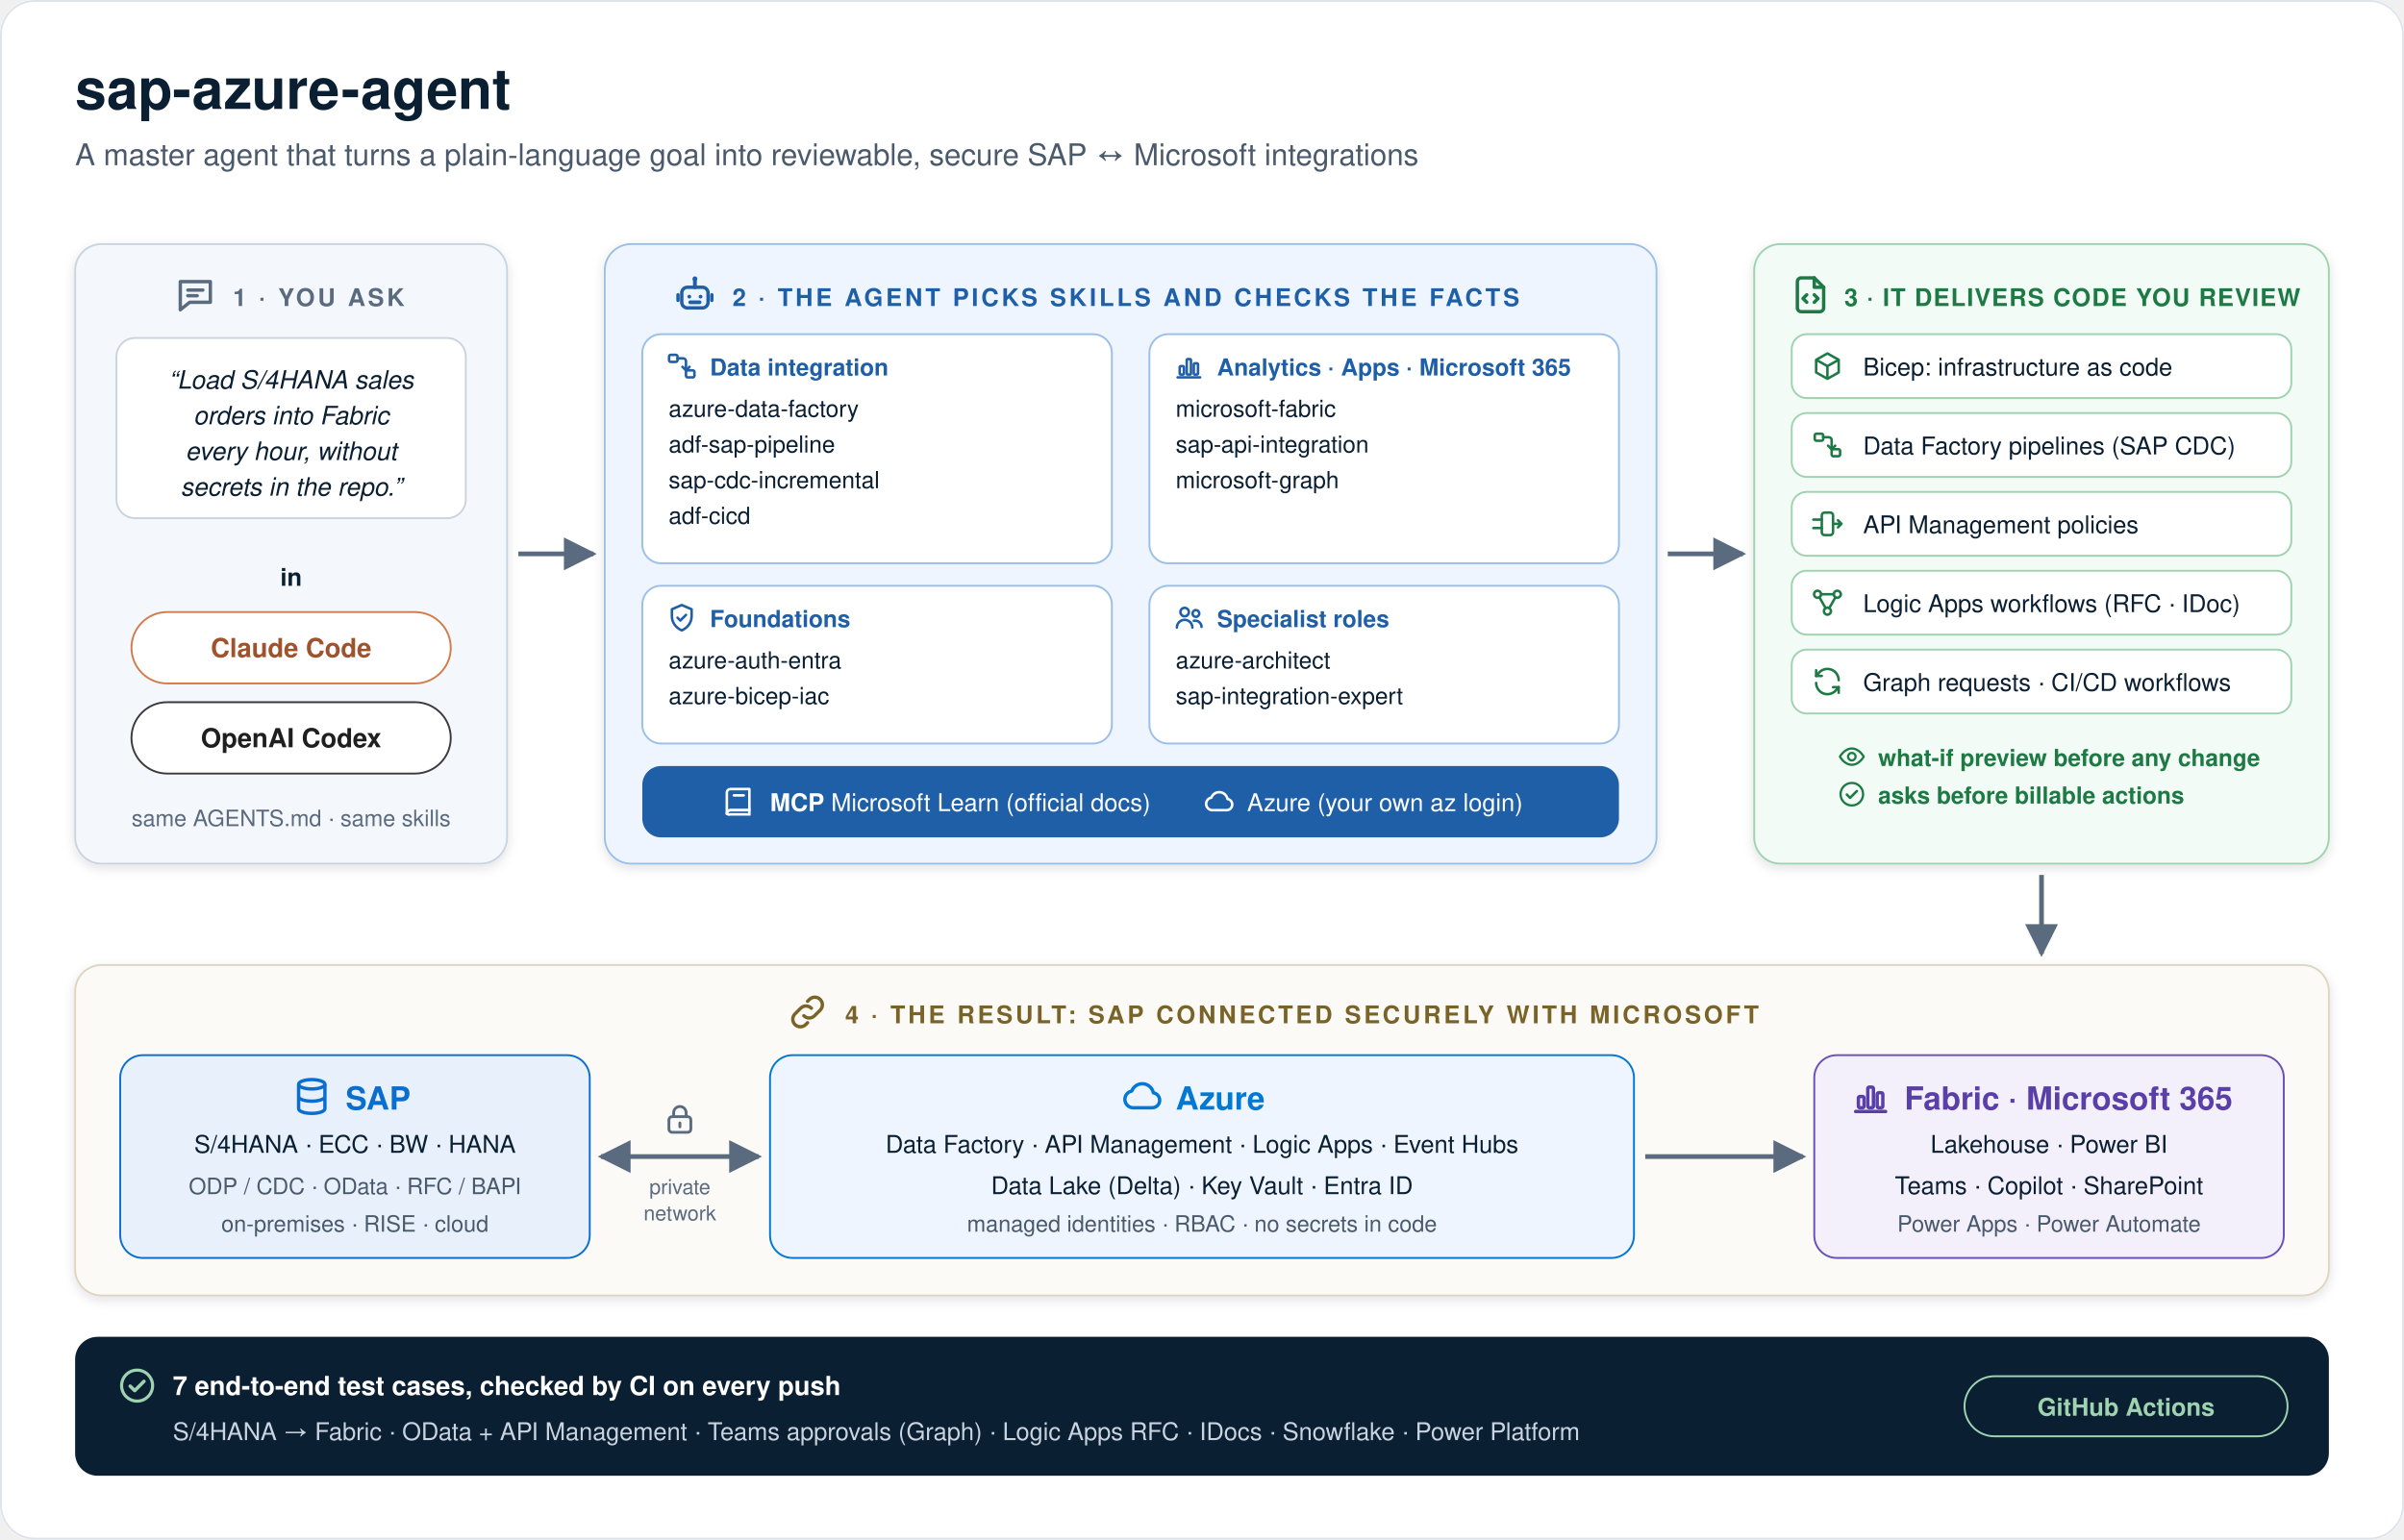
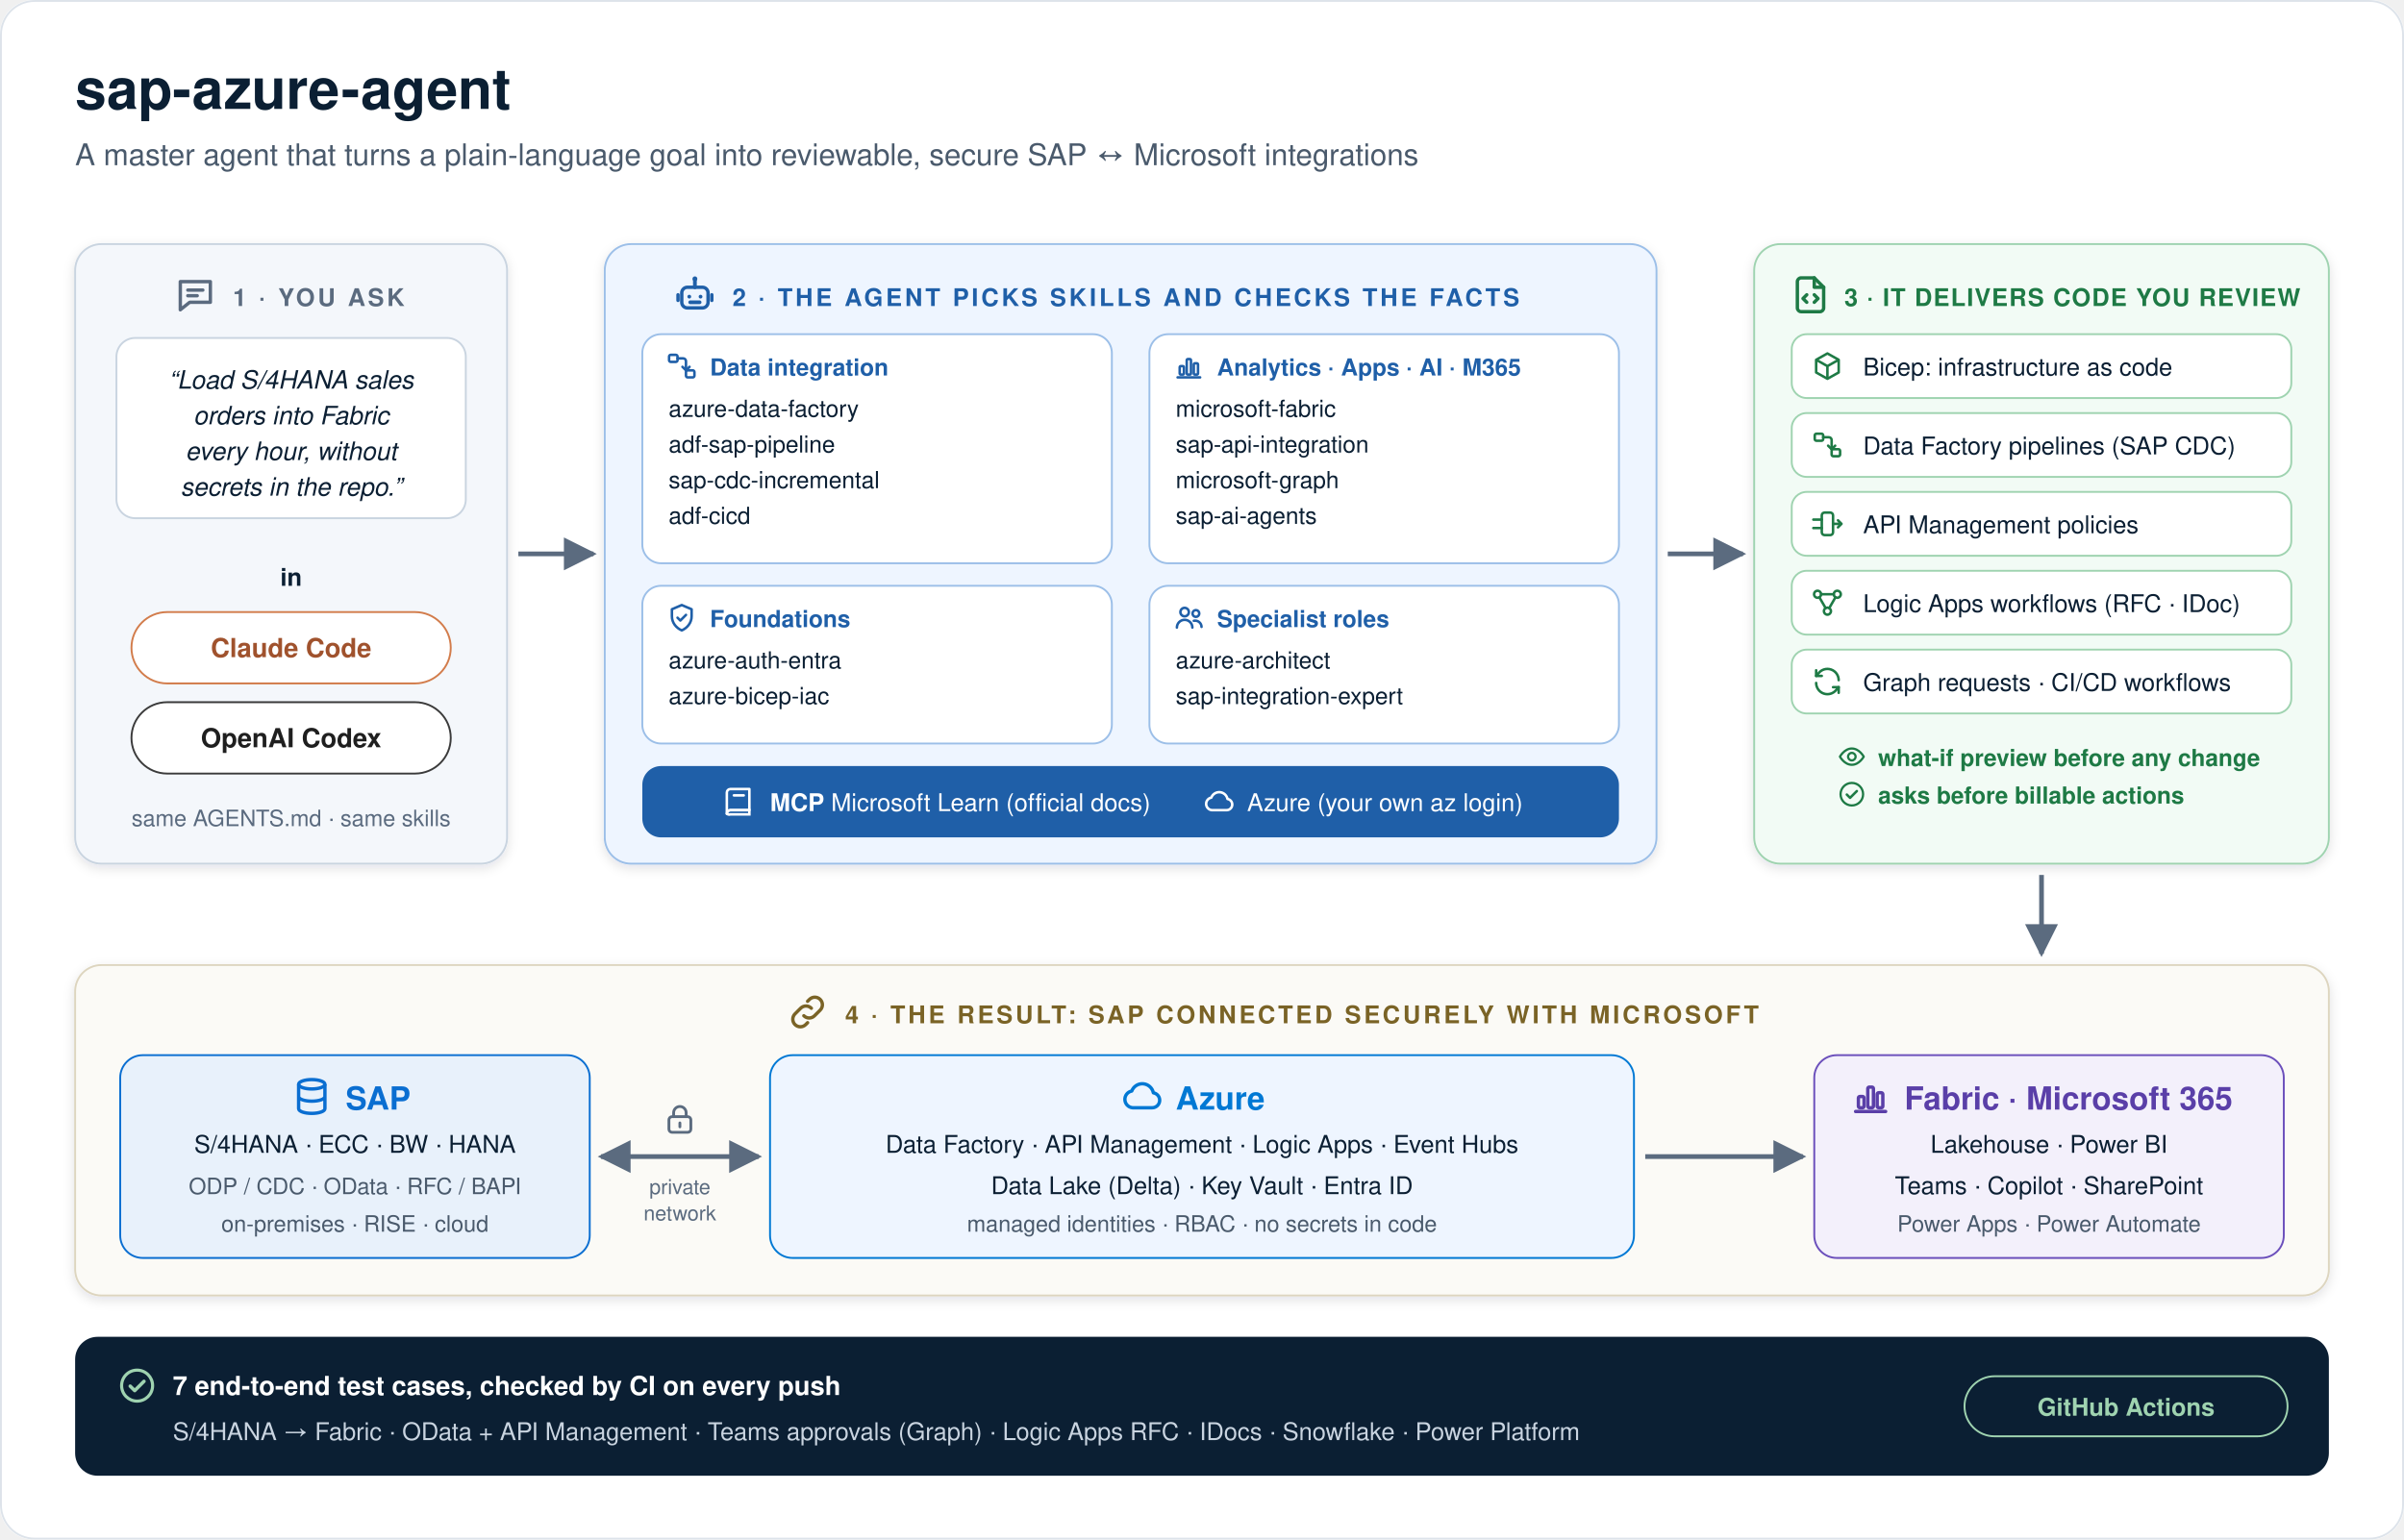
<svg xmlns="http://www.w3.org/2000/svg" width="1280" height="820" viewBox="0 0 1280 820" font-family="Segoe UI, -apple-system, Helvetica, Arial, sans-serif" role="img" aria-labelledby="title desc">
  <defs>
    <marker id="arrow" viewBox="0 0 10 10" refX="9" refY="5" markerWidth="7" markerHeight="7" orient="auto-start-reverse">
      <path d="M0,0 L10,5 L0,10 z" fill="#5b6b7f" />
    </marker>
    <filter id="shadow" x="-5%" y="-5%" width="110%" height="115%">
      <feDropShadow dx="0" dy="2" stdDeviation="3" flood-color="#0b1f33" flood-opacity="0.12" />
    </filter>
    <symbol id="i-chat" viewBox="0 0 24 24">
      <path d="M4 5h16v11H9l-5 4z" fill="none" stroke="currentColor" stroke-width="1.8" stroke-linejoin="round" />
      <path d="M8 9.5h8M8 12.5h5" stroke="currentColor" stroke-width="1.8" stroke-linecap="round" />
    </symbol>
    <symbol id="i-agent" viewBox="0 0 24 24">
      <rect x="5" y="8" width="14" height="11" rx="3" fill="none" stroke="currentColor" stroke-width="1.8" />
      <path d="M12 4v4M9 13h.01M15 13h.01M9.5 16h5" stroke="currentColor" stroke-width="2" stroke-linecap="round" />
      <circle cx="12" cy="3.5" r="1.3" fill="currentColor" />
      <path d="M3 12v3M21 12v3" stroke="currentColor" stroke-width="1.8" stroke-linecap="round" />
    </symbol>
    <symbol id="i-code" viewBox="0 0 24 24">
      <path d="M14 3H7a2 2 0 0 0-2 2v14a2 2 0 0 0 2 2h10a2 2 0 0 0 2-2V8z" fill="none" stroke="currentColor" stroke-width="1.8" stroke-linejoin="round" />
      <path d="M14 3v5h5M10 12l-2 2 2 2M14 12l2 2-2 2" fill="none" stroke="currentColor" stroke-width="1.8" stroke-linecap="round" stroke-linejoin="round" />
    </symbol>
    <symbol id="i-link" viewBox="0 0 24 24">
      <path d="M10 14a4 4 0 0 0 5.7 0l3-3a4 4 0 0 0-5.7-5.7l-1 1M14 10a4 4 0 0 0-5.7 0l-3 3a4 4 0 0 0 5.7 5.7l1-1" fill="none" stroke="currentColor" stroke-width="1.8" stroke-linecap="round" />
    </symbol>
    <symbol id="i-flow" viewBox="0 0 24 24">
      <rect x="3" y="4" width="6" height="5" rx="1.2" fill="none" stroke="currentColor" stroke-width="1.8" />
      <rect x="15" y="15" width="6" height="5" rx="1.2" fill="none" stroke="currentColor" stroke-width="1.8" />
      <path d="M9 6.5h4a2 2 0 0 1 2 2v6.5" fill="none" stroke="currentColor" stroke-width="1.8" stroke-linecap="round" />
      <path d="M12.5 12.5l2.5 2.5 2.5-2.5" fill="none" stroke="currentColor" stroke-width="1.8" stroke-linecap="round" stroke-linejoin="round" />
    </symbol>
    <symbol id="i-chart" viewBox="0 0 24 24">
      <path d="M4 20h16" stroke="currentColor" stroke-width="1.8" stroke-linecap="round" />
      <rect x="5.5" y="12" width="3" height="6" rx=".8" fill="none" stroke="currentColor" stroke-width="1.8" />
      <rect x="10.5" y="7" width="3" height="11" rx=".8" fill="none" stroke="currentColor" stroke-width="1.8" />
      <rect x="15.5" y="10" width="3" height="8" rx=".8" fill="none" stroke="currentColor" stroke-width="1.8" />
    </symbol>
    <symbol id="i-shield" viewBox="0 0 24 24">
      <path d="M12 3l7 3v5c0 4.5-3 8.3-7 10-4-1.7-7-5.5-7-10V6z" fill="none" stroke="currentColor" stroke-width="1.8" stroke-linejoin="round" />
      <path d="M9 12l2 2 4-4" fill="none" stroke="currentColor" stroke-width="1.8" stroke-linecap="round" stroke-linejoin="round" />
    </symbol>
    <symbol id="i-people" viewBox="0 0 24 24">
      <circle cx="9" cy="8" r="3" fill="none" stroke="currentColor" stroke-width="1.8" />
      <path d="M3.5 19a5.5 5.5 0 0 1 11 0" fill="none" stroke="currentColor" stroke-width="1.8" stroke-linecap="round" />
      <circle cx="17" cy="9" r="2.4" fill="none" stroke="currentColor" stroke-width="1.8" />
      <path d="M15.5 14.2A4.5 4.5 0 0 1 21 18.5" fill="none" stroke="currentColor" stroke-width="1.8" stroke-linecap="round" />
    </symbol>
    <symbol id="i-book" viewBox="0 0 24 24">
      <path d="M4 5.5A2.5 2.5 0 0 1 6.5 3H20v15H6.5A2.5 2.5 0 0 0 4 20.5z" fill="none" stroke="currentColor" stroke-width="1.8" stroke-linejoin="round" />
      <path d="M4 20.5A2.5 2.5 0 0 1 6.5 18H20v3H6.5A2.5 2.5 0 0 1 4 20.5zM9 7.5h7" fill="none" stroke="currentColor" stroke-width="1.8" stroke-linecap="round" />
    </symbol>
    <symbol id="i-cloud" viewBox="0 0 24 24">
      <path d="M7 18h10.5a4 4 0 0 0 .6-7.95A6 6 0 0 0 6.6 9.1 4.5 4.5 0 0 0 7 18z" fill="none" stroke="currentColor" stroke-width="1.8" stroke-linejoin="round" />
    </symbol>
    <symbol id="i-cube" viewBox="0 0 24 24">
      <path d="M12 3l8 4.5v9L12 21l-8-4.5v-9z" fill="none" stroke="currentColor" stroke-width="1.8" stroke-linejoin="round" />
      <path d="M4 7.5l8 4.5 8-4.5M12 12v9" fill="none" stroke="currentColor" stroke-width="1.8" stroke-linejoin="round" />
    </symbol>
    <symbol id="i-gateway" viewBox="0 0 24 24">
      <rect x="8" y="4" width="8" height="16" rx="2" fill="none" stroke="currentColor" stroke-width="1.8" />
      <path d="M2 9h6M2 15h6M16 12h6M19.5 9.5L22 12l-2.5 2.5" fill="none" stroke="currentColor" stroke-width="1.8" stroke-linecap="round" stroke-linejoin="round" />
    </symbol>
    <symbol id="i-nodes" viewBox="0 0 24 24">
      <circle cx="5" cy="6" r="2.5" fill="none" stroke="currentColor" stroke-width="1.8" />
      <circle cx="19" cy="6" r="2.5" fill="none" stroke="currentColor" stroke-width="1.8" />
      <circle cx="12" cy="18" r="2.5" fill="none" stroke="currentColor" stroke-width="1.8" />
      <path d="M7.5 6h9M6.3 8.2l4.4 7.6M17.7 8.2l-4.4 7.6" stroke="currentColor" stroke-width="1.8" stroke-linecap="round" />
    </symbol>
    <symbol id="i-loop" viewBox="0 0 24 24">
      <path d="M20 11a8 8 0 0 0-14.3-4.9L4 8M4 13a8 8 0 0 0 14.3 4.9L20 16" fill="none" stroke="currentColor" stroke-width="1.8" stroke-linecap="round" />
      <path d="M4 4v4h4M20 20v-4h-4" fill="none" stroke="currentColor" stroke-width="1.8" stroke-linecap="round" stroke-linejoin="round" />
    </symbol>
    <symbol id="i-db" viewBox="0 0 24 24">
      <ellipse cx="12" cy="5.5" rx="7" ry="2.5" fill="none" stroke="currentColor" stroke-width="1.8" />
      <path d="M5 5.5v13c0 1.4 3.1 2.5 7 2.5s7-1.1 7-2.5v-13M5 12c0 1.4 3.1 2.5 7 2.5s7-1.1 7-2.5" fill="none" stroke="currentColor" stroke-width="1.8" />
    </symbol>
    <symbol id="i-lock" viewBox="0 0 24 24">
      <rect x="5" y="10.5" width="14" height="10" rx="2" fill="none" stroke="currentColor" stroke-width="1.8" />
      <path d="M8 10.5V8a4 4 0 0 1 8 0v2.5M12 14.5v2.5" fill="none" stroke="currentColor" stroke-width="1.8" stroke-linecap="round" />
    </symbol>
    <symbol id="i-check" viewBox="0 0 24 24">
      <circle cx="12" cy="12" r="9" fill="none" stroke="currentColor" stroke-width="1.8" />
      <path d="M8 12.3l2.6 2.6L16 9.5" fill="none" stroke="currentColor" stroke-width="2" stroke-linecap="round" stroke-linejoin="round" />
    </symbol>
    <symbol id="i-eye" viewBox="0 0 24 24">
      <path d="M2.5 12S6 5.5 12 5.5 21.5 12 21.5 12 18 18.5 12 18.5 2.5 12 2.5 12z" fill="none" stroke="currentColor" stroke-width="1.8" stroke-linejoin="round" />
      <circle cx="12" cy="12" r="3" fill="none" stroke="currentColor" stroke-width="1.8" />
    </symbol>
  </defs>
  <rect x="0" y="0" width="1280" height="820" rx="18" fill="#ffffff" />
  <rect x="0.5" y="0.5" width="1279" height="819" rx="18" fill="none" stroke="#dde3ea" />
  <text x="40" y="58" font-size="30" font-weight="700" fill="#0b1f33">sap-azure-agent</text>
  <text x="40" y="88" font-size="16" fill="#4a5a6c">A master agent that turns a plain-language goal into reviewable, secure SAP ↔ Microsoft integrations</text>
  <g filter="url(#shadow)">
    <rect x="40" y="130" width="230" height="330" rx="14" fill="#f4f7fb" stroke="#c9d4e0" />
  </g>
  <use href="#i-chat" x="92" y="145" width="24" height="24" color="#5b6b7f" />
  <text x="124" y="163" font-size="13" font-weight="700" fill="#5b6b7f" letter-spacing="1.5">1 · YOU ASK</text>
  <rect x="62" y="180" width="186" height="96" rx="10" fill="#ffffff" stroke="#c9d4e0" />
  <text x="155" y="207" font-size="13.5" fill="#0b1f33" text-anchor="middle" font-style="italic">“Load S/4HANA sales</text>
  <text x="155" y="226" font-size="13.5" fill="#0b1f33" text-anchor="middle" font-style="italic">orders into Fabric</text>
  <text x="155" y="245" font-size="13.5" fill="#0b1f33" text-anchor="middle" font-style="italic">every hour, without</text>
  <text x="155" y="264" font-size="13.5" fill="#0b1f33" text-anchor="middle" font-style="italic">secrets in the repo.”</text>
  <text x="155" y="312" font-size="13" font-weight="600" fill="#0b1f33" text-anchor="middle">in</text>
  <rect x="70" y="326" width="170" height="38" rx="19" fill="#ffffff" stroke="#d27c4b" />
  <text x="155" y="350" font-size="14" font-weight="600" fill="#a0522d" text-anchor="middle">Claude Code</text>
  <rect x="70" y="374" width="170" height="38" rx="19" fill="#ffffff" stroke="#3b3b3b" />
  <text x="155" y="398" font-size="14" font-weight="600" fill="#1f1f1f" text-anchor="middle">OpenAI Codex</text>
  <text x="155" y="440" font-size="12" fill="#5b6b7f" text-anchor="middle">same AGENTS.md · same skills</text>
  <line x1="276" y1="295" x2="316" y2="295" stroke="#5b6b7f" stroke-width="2.5" marker-end="url(#arrow)" />
  <g filter="url(#shadow)">
    <rect x="322" y="130" width="560" height="330" rx="14" fill="#eef5ff" stroke="#9cbfe8" />
  </g>
  <use href="#i-agent" x="358" y="145" width="24" height="24" color="#1f5fa8" />
  <text x="390" y="163" font-size="13" font-weight="700" fill="#1f5fa8" letter-spacing="1.5">2 · THE AGENT PICKS SKILLS AND CHECKS THE FACTS</text>
  <g font-size="12.5">
    <rect x="342" y="178" width="250" height="122" rx="10" fill="#ffffff" stroke="#9cbfe8" />
    <use href="#i-flow" x="354" y="186" width="18" height="18" color="#1f5fa8" />
    <text x="378" y="200" font-weight="700" fill="#1f5fa8">Data integration</text>
    <text x="356" y="222" fill="#0b1f33">azure-data-factory</text>
    <text x="356" y="241" fill="#0b1f33">adf-sap-pipeline</text>
    <text x="356" y="260" fill="#0b1f33">sap-cdc-incremental</text>
    <text x="356" y="279" fill="#0b1f33">adf-cicd</text>
    <rect x="612" y="178" width="250" height="122" rx="10" fill="#ffffff" stroke="#9cbfe8" />
    <use href="#i-chart" x="624" y="186" width="18" height="18" color="#1f5fa8" />
-     <text x="648" y="200" font-weight="700" fill="#1f5fa8">Analytics · Apps · Microsoft 365</text>
+     <text x="648" y="200" font-weight="700" fill="#1f5fa8">Analytics · Apps · AI · M365</text>
    <text x="626" y="222" fill="#0b1f33">microsoft-fabric</text>
    <text x="626" y="241" fill="#0b1f33">sap-api-integration</text>
    <text x="626" y="260" fill="#0b1f33">microsoft-graph</text>
+     <text x="626" y="279" fill="#0b1f33">sap-ai-agents</text>
    <rect x="342" y="312" width="250" height="84" rx="10" fill="#ffffff" stroke="#9cbfe8" />
    <use href="#i-shield" x="354" y="320" width="18" height="18" color="#1f5fa8" />
    <text x="378" y="334" font-weight="700" fill="#1f5fa8">Foundations</text>
    <text x="356" y="356" fill="#0b1f33">azure-auth-entra</text>
    <text x="356" y="375" fill="#0b1f33">azure-bicep-iac</text>
    <rect x="612" y="312" width="250" height="84" rx="10" fill="#ffffff" stroke="#9cbfe8" />
    <use href="#i-people" x="624" y="320" width="18" height="18" color="#1f5fa8" />
    <text x="648" y="334" font-weight="700" fill="#1f5fa8">Specialist roles</text>
    <text x="626" y="356" fill="#0b1f33">azure-architect</text>
    <text x="626" y="375" fill="#0b1f33">sap-integration-expert</text>
  </g>
  <rect x="342" y="408" width="520" height="38" rx="10" fill="#1f5fa8" />
  <use href="#i-book" x="384" y="418" width="18" height="18" color="#ffffff" />
  <text x="410" y="432" font-size="13" fill="#ffffff">
    <tspan font-weight="700">MCP</tspan>  Microsoft Learn (official docs)</text>
  <use href="#i-cloud" x="640" y="418" width="18" height="18" color="#ffffff" />
  <text x="664" y="432" font-size="13" fill="#ffffff">Azure (your own az login)</text>
  <line x1="888" y1="295" x2="928" y2="295" stroke="#5b6b7f" stroke-width="2.5" marker-end="url(#arrow)" />
  <g filter="url(#shadow)">
    <rect x="934" y="130" width="306" height="330" rx="14" fill="#f2fbf5" stroke="#9fd3b0" />
  </g>
  <use href="#i-code" x="952" y="145" width="24" height="24" color="#1e7a45" />
  <text x="982" y="163" font-size="13" font-weight="700" fill="#1e7a45" letter-spacing="0.6">3 · IT DELIVERS CODE YOU REVIEW</text>
  <g font-size="13" fill="#0b1f33">
    <rect x="954" y="178" width="266" height="34" rx="8" fill="#ffffff" stroke="#9fd3b0" />
    <use href="#i-cube" x="964" y="186" width="18" height="18" color="#1e7a45" />
    <text x="992" y="200">Bicep: infrastructure as code</text>
    <rect x="954" y="220" width="266" height="34" rx="8" fill="#ffffff" stroke="#9fd3b0" />
    <use href="#i-flow" x="964" y="228" width="18" height="18" color="#1e7a45" />
    <text x="992" y="242">Data Factory pipelines (SAP CDC)</text>
    <rect x="954" y="262" width="266" height="34" rx="8" fill="#ffffff" stroke="#9fd3b0" />
    <use href="#i-gateway" x="964" y="270" width="18" height="18" color="#1e7a45" />
    <text x="992" y="284">API Management policies</text>
    <rect x="954" y="304" width="266" height="34" rx="8" fill="#ffffff" stroke="#9fd3b0" />
    <use href="#i-nodes" x="964" y="312" width="18" height="18" color="#1e7a45" />
    <text x="992" y="326">Logic Apps workflows (RFC · IDoc)</text>
    <rect x="954" y="346" width="266" height="34" rx="8" fill="#ffffff" stroke="#9fd3b0" />
    <use href="#i-loop" x="964" y="354" width="18" height="18" color="#1e7a45" />
    <text x="992" y="368">Graph requests · CI/CD workflows</text>
  </g>
  <use href="#i-eye" x="978" y="395" width="16" height="16" color="#1e7a45" />
  <text x="1000" y="408" font-size="12.5" fill="#1e7a45" font-weight="600">what-if preview before any change</text>
  <use href="#i-check" x="978" y="415" width="16" height="16" color="#1e7a45" />
  <text x="1000" y="428" font-size="12.5" fill="#1e7a45" font-weight="600">asks before billable actions</text>
  <line x1="1087" y1="466" x2="1087" y2="508" stroke="#5b6b7f" stroke-width="2.5" marker-end="url(#arrow)" />
  <g filter="url(#shadow)">
    <rect x="40" y="514" width="1200" height="176" rx="14" fill="#fbfaf6" stroke="#ddd5bf" />
  </g>
  <use href="#i-link" x="418" y="527" width="24" height="24" color="#7a6326" />
  <text x="450" y="545" font-size="13" font-weight="700" fill="#7a6326" letter-spacing="1.5">4 · THE RESULT: SAP CONNECTED SECURELY WITH MICROSOFT</text>
  <rect x="64" y="562" width="250" height="108" rx="12" fill="#e8f1fb" stroke="#0a6ed1" />
  <use href="#i-db" x="154" y="572" width="24" height="24" color="#0a6ed1" />
  <text x="184" y="591" font-size="17" font-weight="700" fill="#0a6ed1">SAP</text>
  <text x="189" y="614" font-size="13" fill="#0b1f33" text-anchor="middle">S/4HANA · ECC · BW · HANA</text>
  <text x="189" y="636" font-size="12" fill="#4a5a6c" text-anchor="middle">ODP / CDC · OData · RFC / BAPI</text>
  <text x="189" y="656" font-size="12" fill="#4a5a6c" text-anchor="middle">on-premises · RISE · cloud</text>
  <line x1="320" y1="616" x2="404" y2="616" stroke="#5b6b7f" stroke-width="2.5" marker-start="url(#arrow)" marker-end="url(#arrow)" />
  <use href="#i-lock" x="352" y="586" width="20" height="20" color="#5b6b7f" />
  <text x="362" y="636" font-size="11" fill="#5b6b7f" text-anchor="middle">private</text>
  <text x="362" y="650" font-size="11" fill="#5b6b7f" text-anchor="middle">network</text>
  <rect x="410" y="562" width="460" height="108" rx="12" fill="#eef5ff" stroke="#0078d4" />
  <use href="#i-cloud" x="596" y="572" width="24" height="24" color="#0078d4" />
  <text x="626" y="591" font-size="17" font-weight="700" fill="#0078d4">Azure</text>
  <text x="640" y="614" font-size="13" fill="#0b1f33" text-anchor="middle">Data Factory · API Management · Logic Apps · Event Hubs</text>
  <text x="640" y="636" font-size="13" fill="#0b1f33" text-anchor="middle">Data Lake (Delta) · Key Vault · Entra ID</text>
  <text x="640" y="656" font-size="12" fill="#4a5a6c" text-anchor="middle">managed identities · RBAC · no secrets in code</text>
  <line x1="876" y1="616" x2="960" y2="616" stroke="#5b6b7f" stroke-width="2.5" marker-end="url(#arrow)" />
  <rect x="966" y="562" width="250" height="108" rx="12" fill="#f3f0fb" stroke="#6b4fbb" />
  <use href="#i-chart" x="984" y="572" width="24" height="24" color="#5a3fa8" />
  <text x="1014" y="591" font-size="17" font-weight="700" fill="#5a3fa8">Fabric · Microsoft 365</text>
  <text x="1091" y="614" font-size="13" fill="#0b1f33" text-anchor="middle">Lakehouse · Power BI</text>
  <text x="1091" y="636" font-size="13" fill="#0b1f33" text-anchor="middle">Teams · Copilot · SharePoint</text>
  <text x="1091" y="656" font-size="12" fill="#4a5a6c" text-anchor="middle">Power Apps · Power Automate</text>
  <rect x="40" y="712" width="1200" height="74" rx="12" fill="#0b1f33" />
  <use href="#i-check" x="62" y="727" width="22" height="22" color="#9fd3b0" />
  <text x="92" y="743" font-size="14" font-weight="700" fill="#ffffff">7 end-to-end test cases, checked by CI on every push</text>
  <text x="92" y="767" font-size="13" fill="#c9d4e0">S/4HANA → Fabric  ·  OData + API Management  ·  Teams approvals (Graph)  ·  Logic Apps RFC · IDocs  ·  Snowflake  ·  Power Platform</text>
  <rect x="1046" y="733" width="172" height="32" rx="16" fill="none" stroke="#9fd3b0" />
  <text x="1132" y="754" font-size="13" font-weight="700" fill="#9fd3b0" text-anchor="middle">GitHub Actions</text>
</svg>
